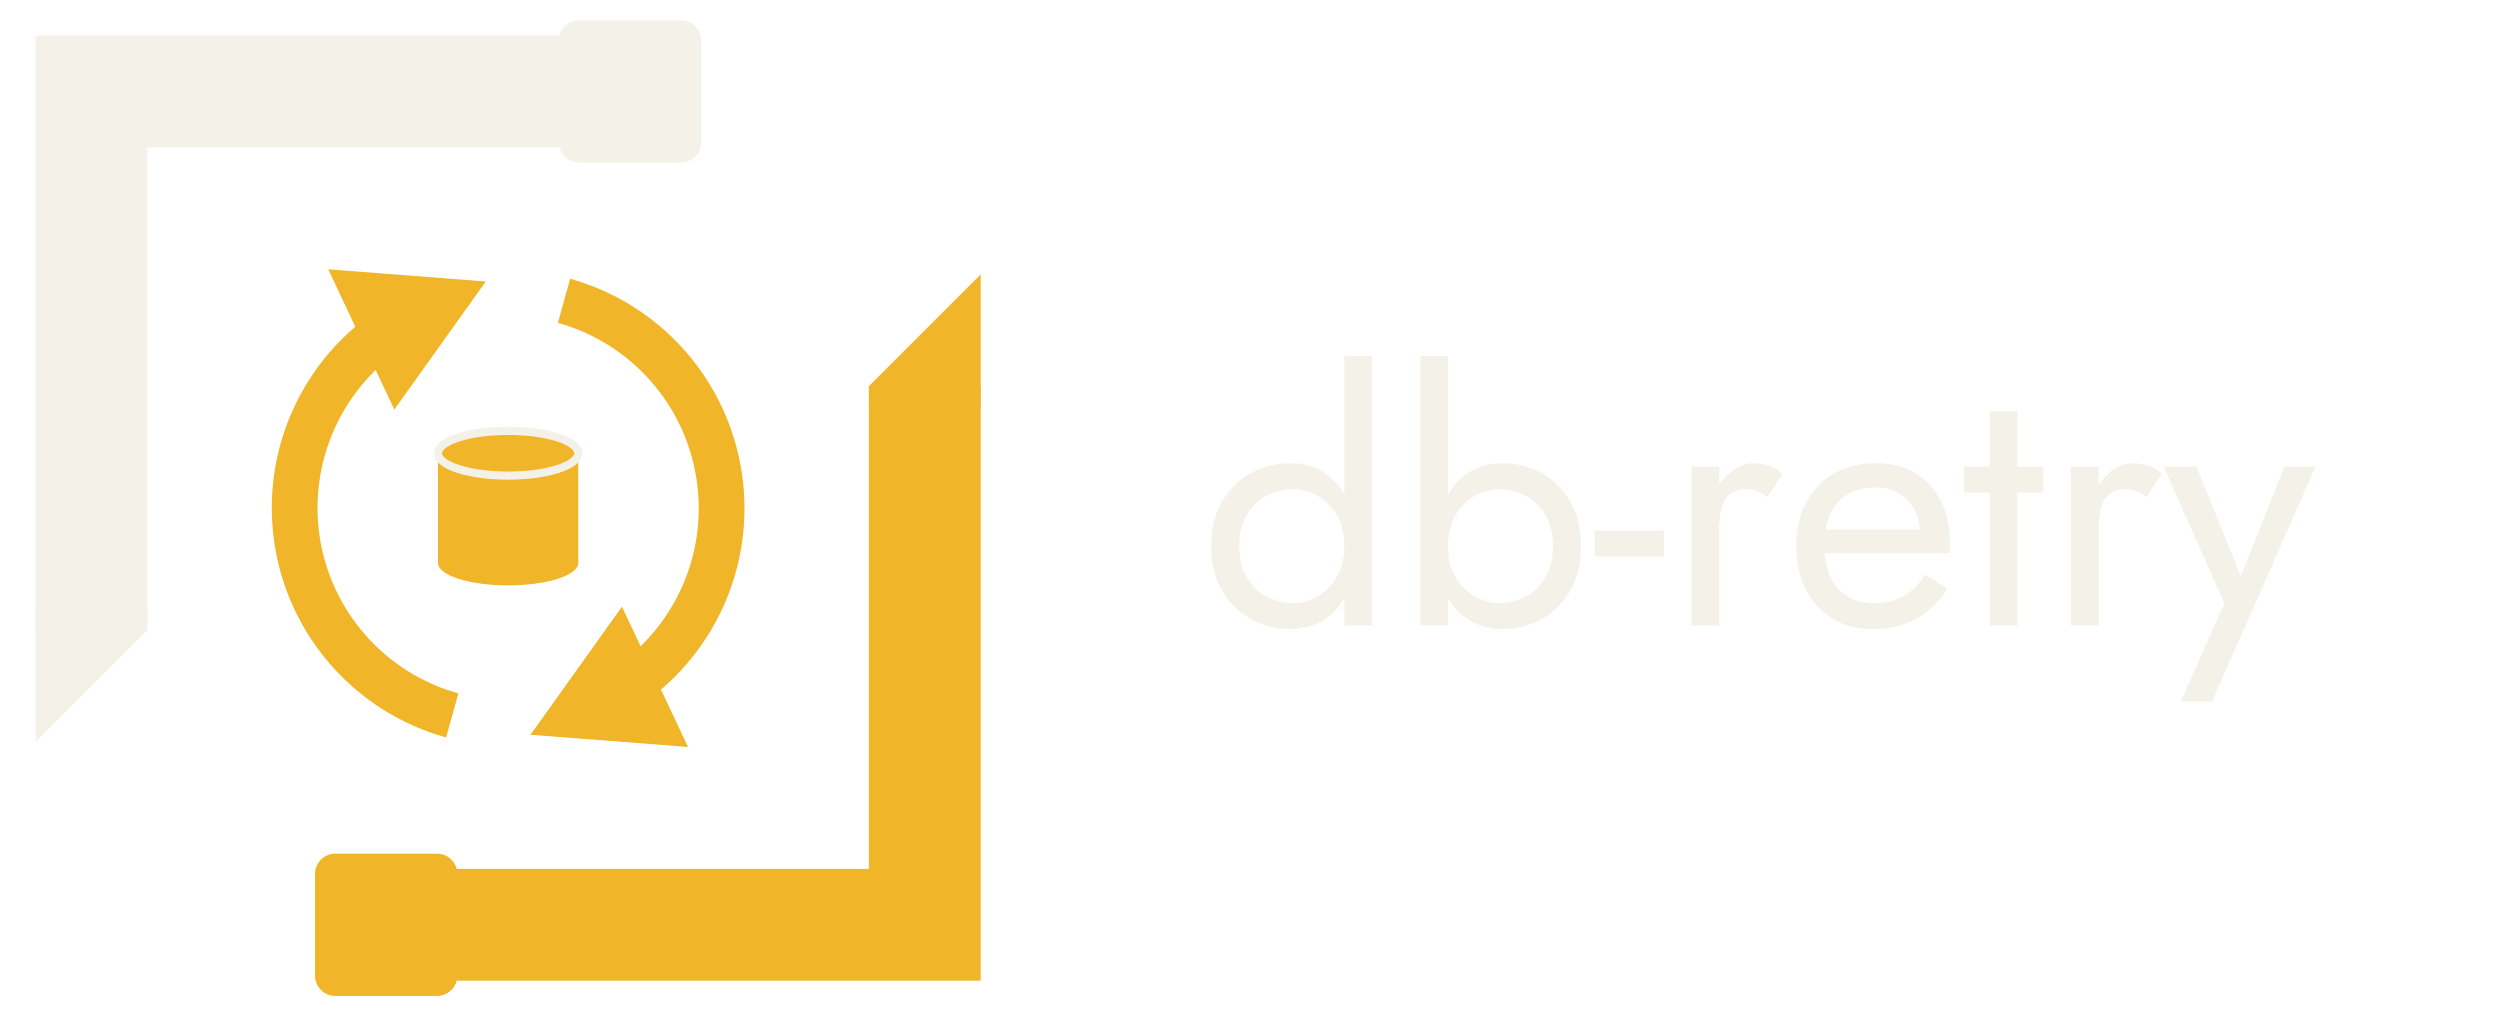
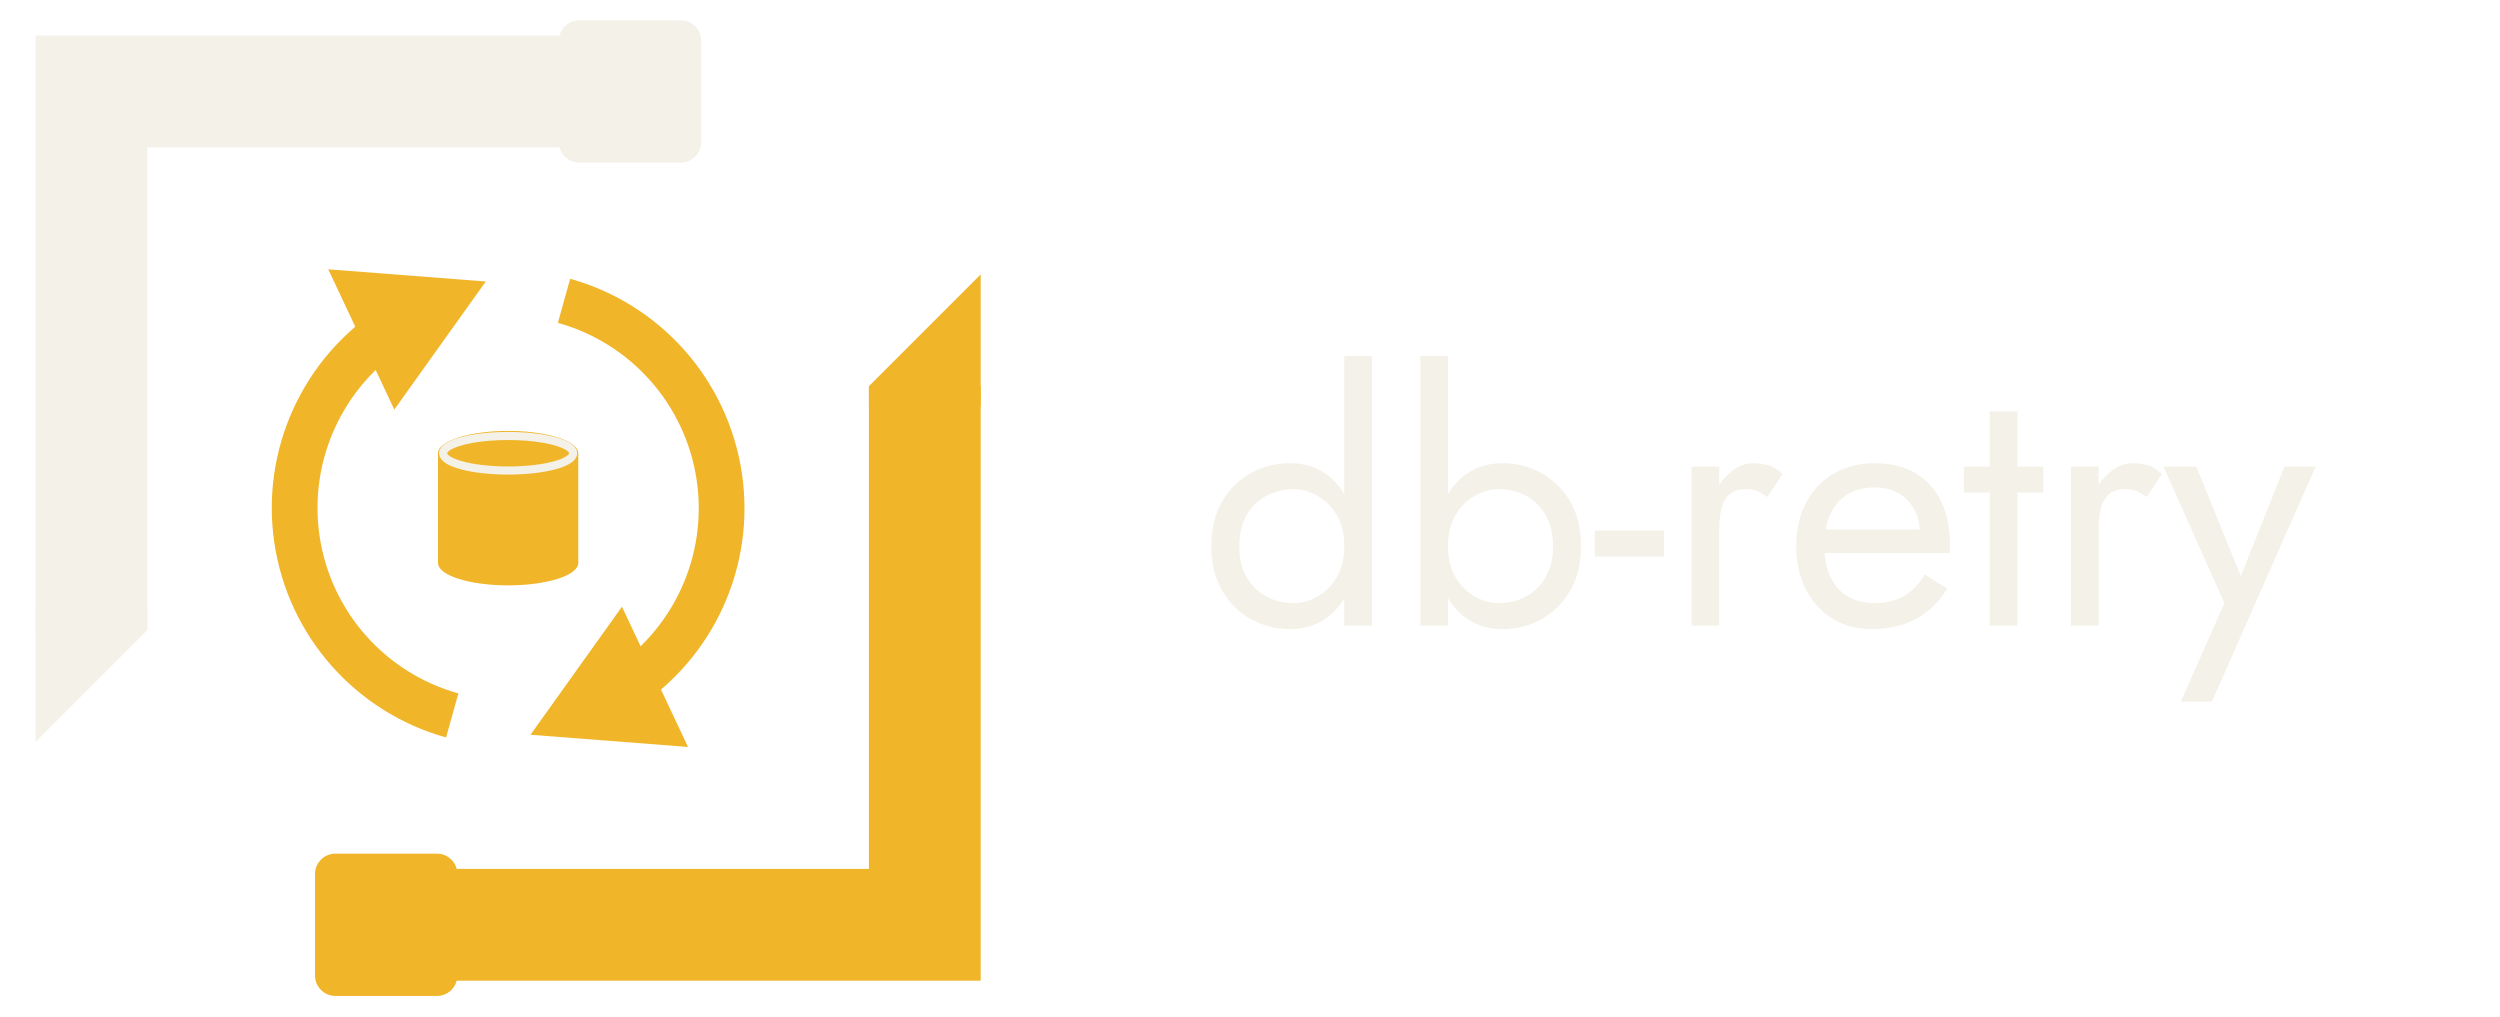
<svg xmlns="http://www.w3.org/2000/svg" viewBox="0 0 246 100" role="img" aria-label="db-retry">
  <g>
    <path d="M9 62 L9 9 L62 9" fill="none" stroke="#f4f1e8" stroke-width="11" stroke-linejoin="miter" />
    <rect x="55.0" y="2.0" width="14" height="14" rx="2" fill="#f4f1e8" />
    <polygon points="3.5,60.0 14.5,60.0 14.5,62.0 3.5,73.0" fill="#f4f1e8" />
    <path d="M91 38 L91 91 L38 91" fill="none" stroke="#f0b528" stroke-width="11" stroke-linejoin="miter" />
    <rect x="31.0" y="84.0" width="14" height="14" rx="2" fill="#f0b528" />
    <polygon points="96.5,40.0 85.5,40.0 85.5,38.0 96.5,27.0" fill="#f0b528" />
    <ellipse cx="50" cy="44.6" rx="6.9" ry="2.2" fill="#f0b528" />
    <rect x="43.1" y="44.6" width="13.8" height="10.8" fill="#f0b528" />
    <ellipse cx="50" cy="55.4" rx="6.9" ry="2.2" fill="#f0b528" />
-     <ellipse cx="50" cy="44.6" rx="6.9" ry="2.2" fill="none" stroke="#f4f1e8" stroke-width="0.8" />
+     <ellipse cx="50" cy="44.6" rx="6.4" ry="1.7" fill="none" stroke="#f4f1e8" stroke-width="0.8" />
    <path d="M55.5 29.6 A 21.2 21.2 0 0 1 61.2 67.9" fill="none" stroke="#f0b528" stroke-width="4.5" stroke-linecap="butt" />
    <polygon points="52.2,72.3 61.2,59.7 67.7,73.5" fill="#f0b528" />
    <path d="M44.5 70.4 A 21.2 21.2 0 0 1 38.8 32.1" fill="none" stroke="#f0b528" stroke-width="4.5" stroke-linecap="butt" />
    <polygon points="47.8,27.7 38.8,40.3 32.3,26.5" fill="#f0b528" />
  </g>
  <g fill="#f4f1e8" transform="translate(118.000,61.560) scale(0.034,-0.034)">
    <path d="M420 780V0H500V780ZM35 230Q35 156 66.0 102.0Q97 48 149.0 19.0Q201 -10 263 -10Q321 -10 364.0 19.0Q407 48 431.5 102.0Q456 156 456 230Q456 305 431.5 358.5Q407 412 364.0 441.0Q321 470 263 470Q201 470 149.0 441.0Q97 412 66.0 358.5Q35 305 35 230ZM116 230Q116 283 137.5 320.0Q159 357 195.0 376.0Q231 395 273 395Q308 395 342.0 376.0Q376 357 398.0 320.0Q420 283 420 230Q420 177 398.0 140.0Q376 103 342.0 84.0Q308 65 273 65Q231 65 195.0 84.0Q159 103 137.5 140.0Q116 177 116 230Z" transform="translate(0.00,0)" />
    <path d="M150 780H70V0H150ZM535 230Q535 305 504.0 358.5Q473 412 421.5 441.0Q370 470 307 470Q250 470 206.5 441.0Q163 412 138.5 358.5Q114 305 114 230Q114 156 138.5 102.0Q163 48 206.5 19.0Q250 -10 307 -10Q370 -10 421.5 19.0Q473 48 504.0 102.0Q535 156 535 230ZM454 230Q454 177 432.5 140.0Q411 103 375.5 84.0Q340 65 297 65Q262 65 228.0 84.0Q194 103 172.0 140.0Q150 177 150 230Q150 283 172.0 320.0Q194 357 228.0 376.0Q262 395 297 395Q340 395 375.5 376.0Q411 357 432.5 320.0Q454 283 454 230Z" transform="translate(570.00,0)" />
    <path d="M5 200H205V275H5Z" transform="translate(1140.00,0)" />
    <path d="M155 460H75V0H155ZM294 372 338 438Q320 457 298.5 463.5Q277 470 252 470Q220 470 189.0 445.0Q158 420 138.5 377.5Q119 335 119 280H155Q155 313 161.5 339.0Q168 365 185.0 380.0Q202 395 232 395Q252 395 265.0 389.5Q278 384 294 372Z" transform="translate(1350.00,0)" />
    <path d="M253 -10Q327 -10 381.5 19.5Q436 49 472 107L407 148Q382 106 346.0 85.5Q310 65 263 65Q216 65 183.0 85.0Q150 105 133.0 143.0Q116 181 116 235Q117 288 134.5 324.5Q152 361 184.5 380.5Q217 400 263 400Q302 400 331.0 383.0Q360 366 376.5 336.0Q393 306 393 265Q393 258 390.0 247.5Q387 237 384 232L416 278H86V210H479Q479 212 479.5 219.5Q480 227 480 234Q480 307 454.0 360.0Q428 413 379.5 441.5Q331 470 263 470Q195 470 143.5 440.0Q92 410 63.5 356.0Q35 302 35 230Q35 159 62.5 105.0Q90 51 139.5 20.5Q189 -10 253 -10Z" transform="translate(1693.00,0)" />
    <path d="M5 460V385H235V460ZM80 620V0H160V620Z" transform="translate(2208.00,0)" />
    <path d="M155 460H75V0H155ZM294 372 338 438Q320 457 298.5 463.5Q277 470 252 470Q220 470 189.0 445.0Q158 420 138.5 377.5Q119 335 119 280H155Q155 313 161.5 339.0Q168 365 185.0 380.0Q202 395 232 395Q252 395 265.0 389.5Q278 384 294 372Z" transform="translate(2448.00,0)" />
    <path d="M440 460H350L208 104L241 100L95 460H0L176 65L50 -220H140Z" transform="translate(2791.00,0)" />
  </g>
</svg>
